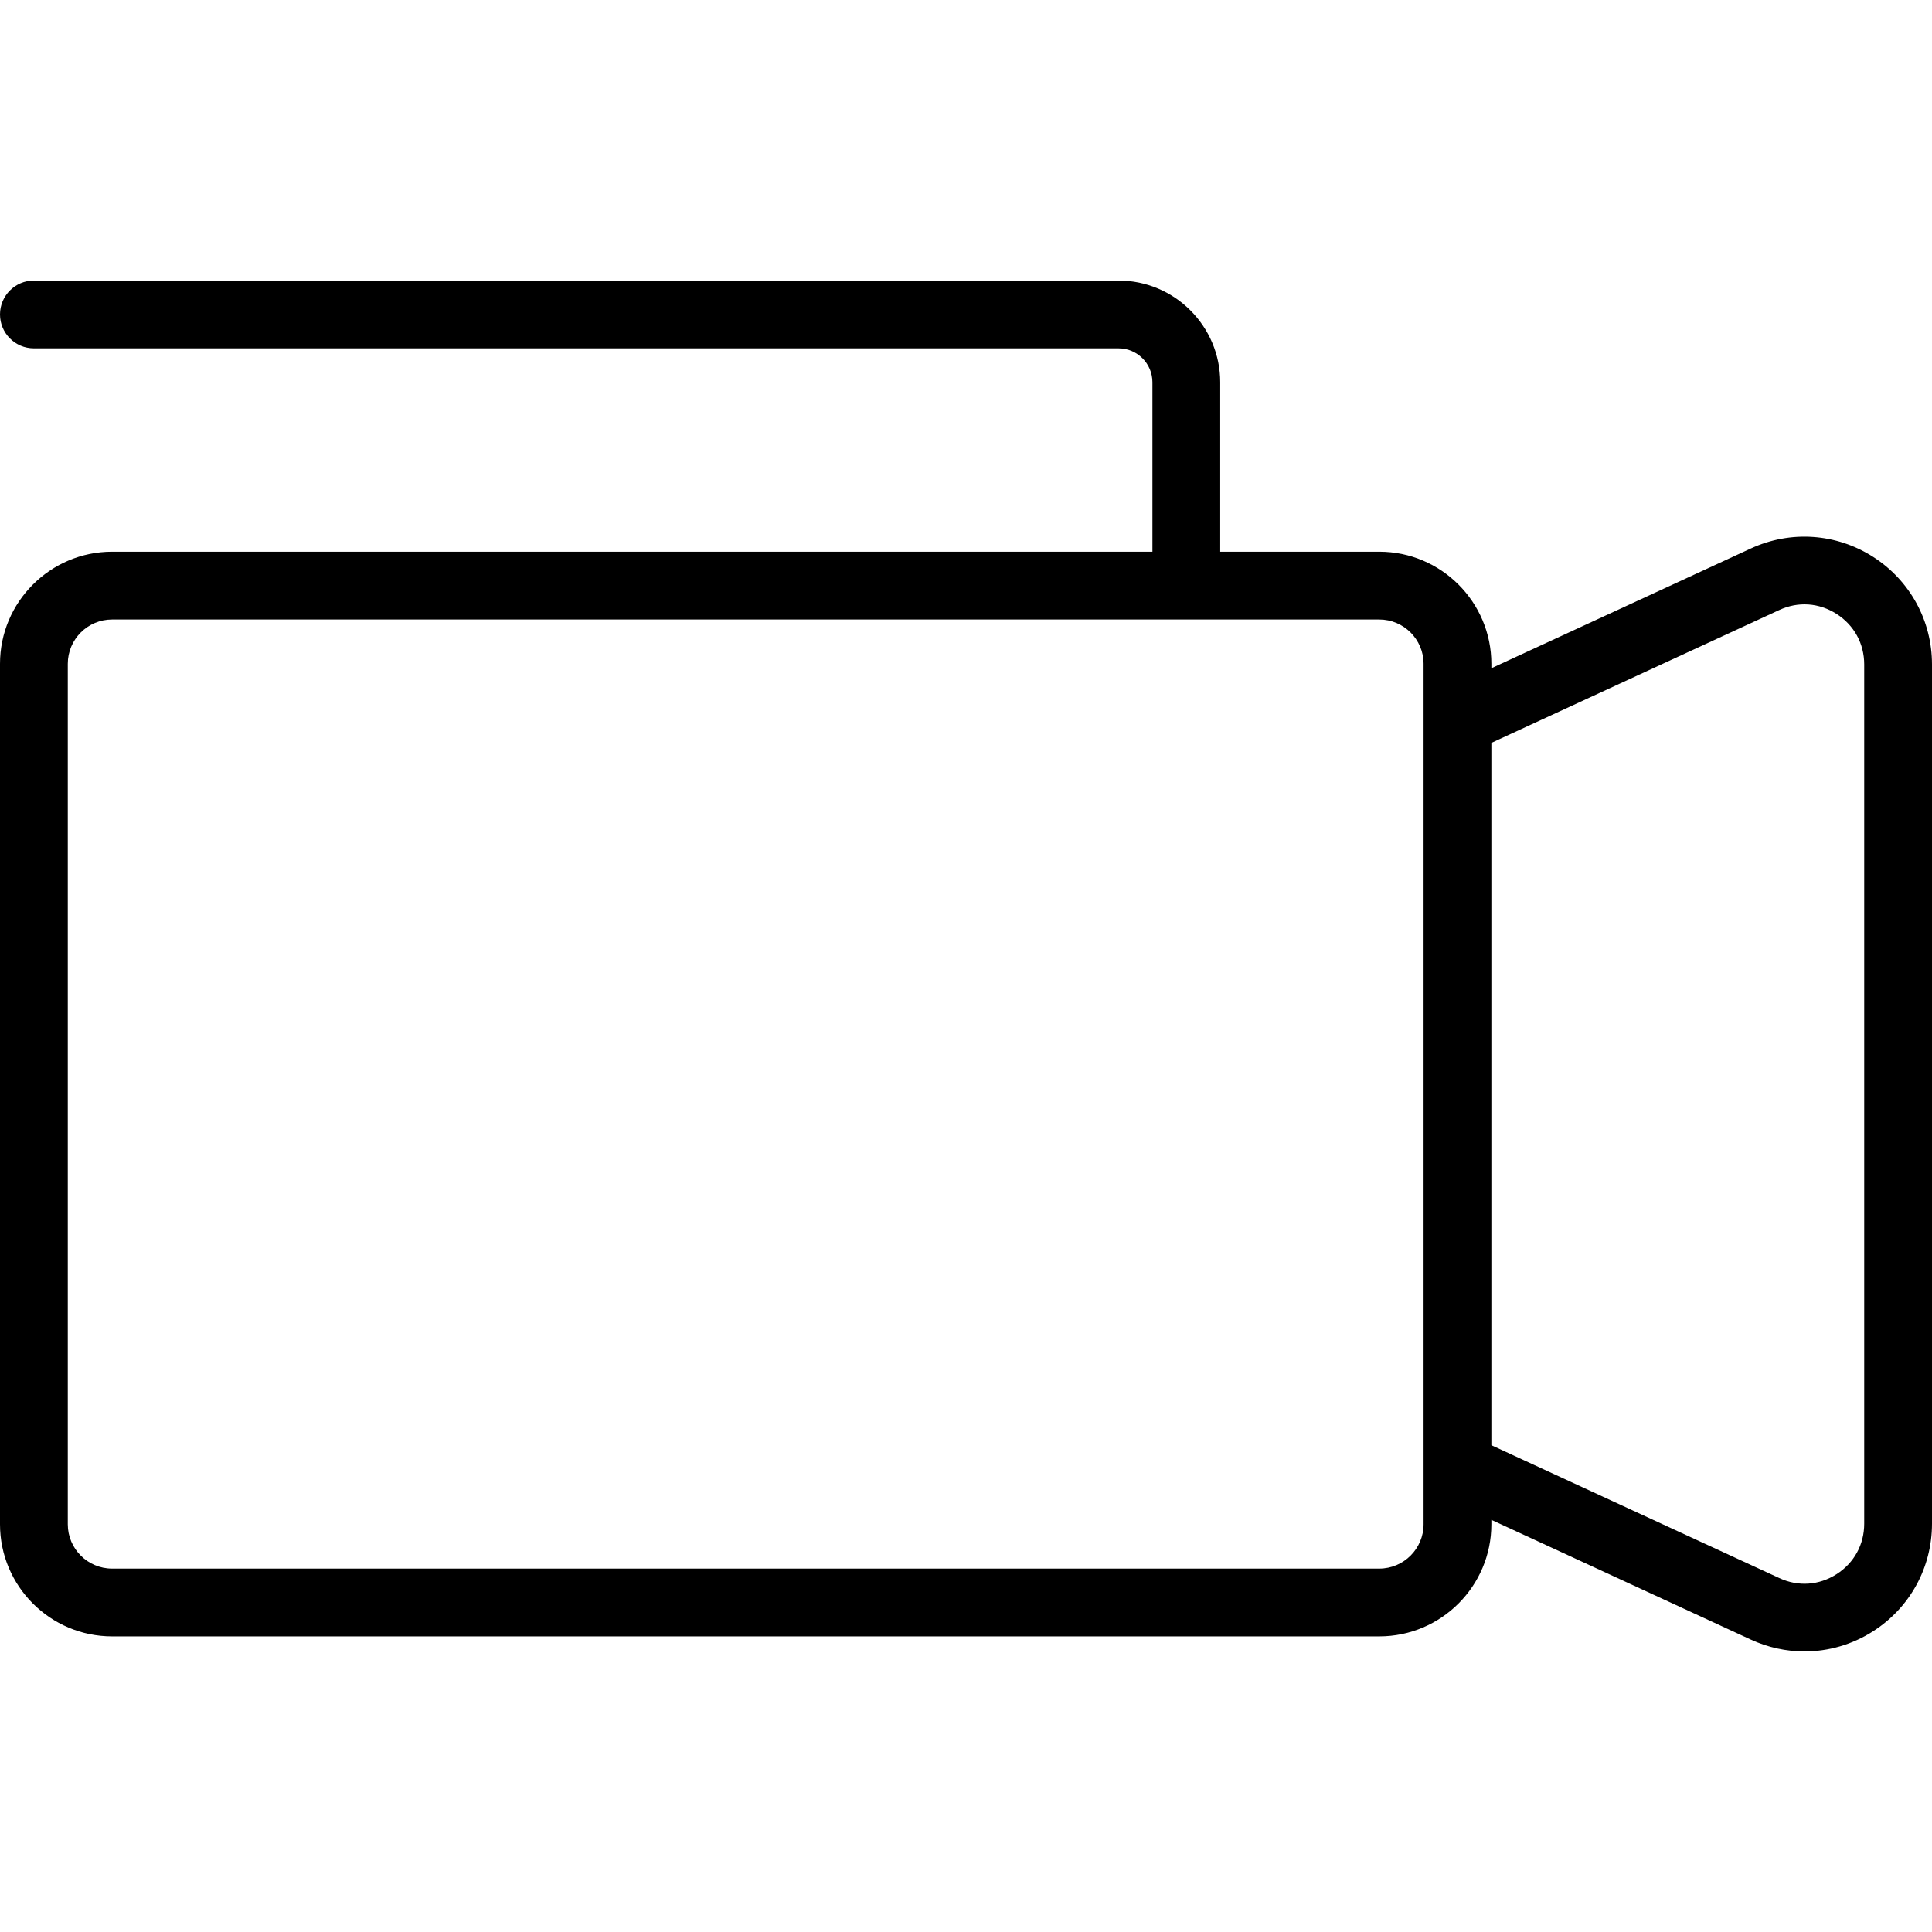
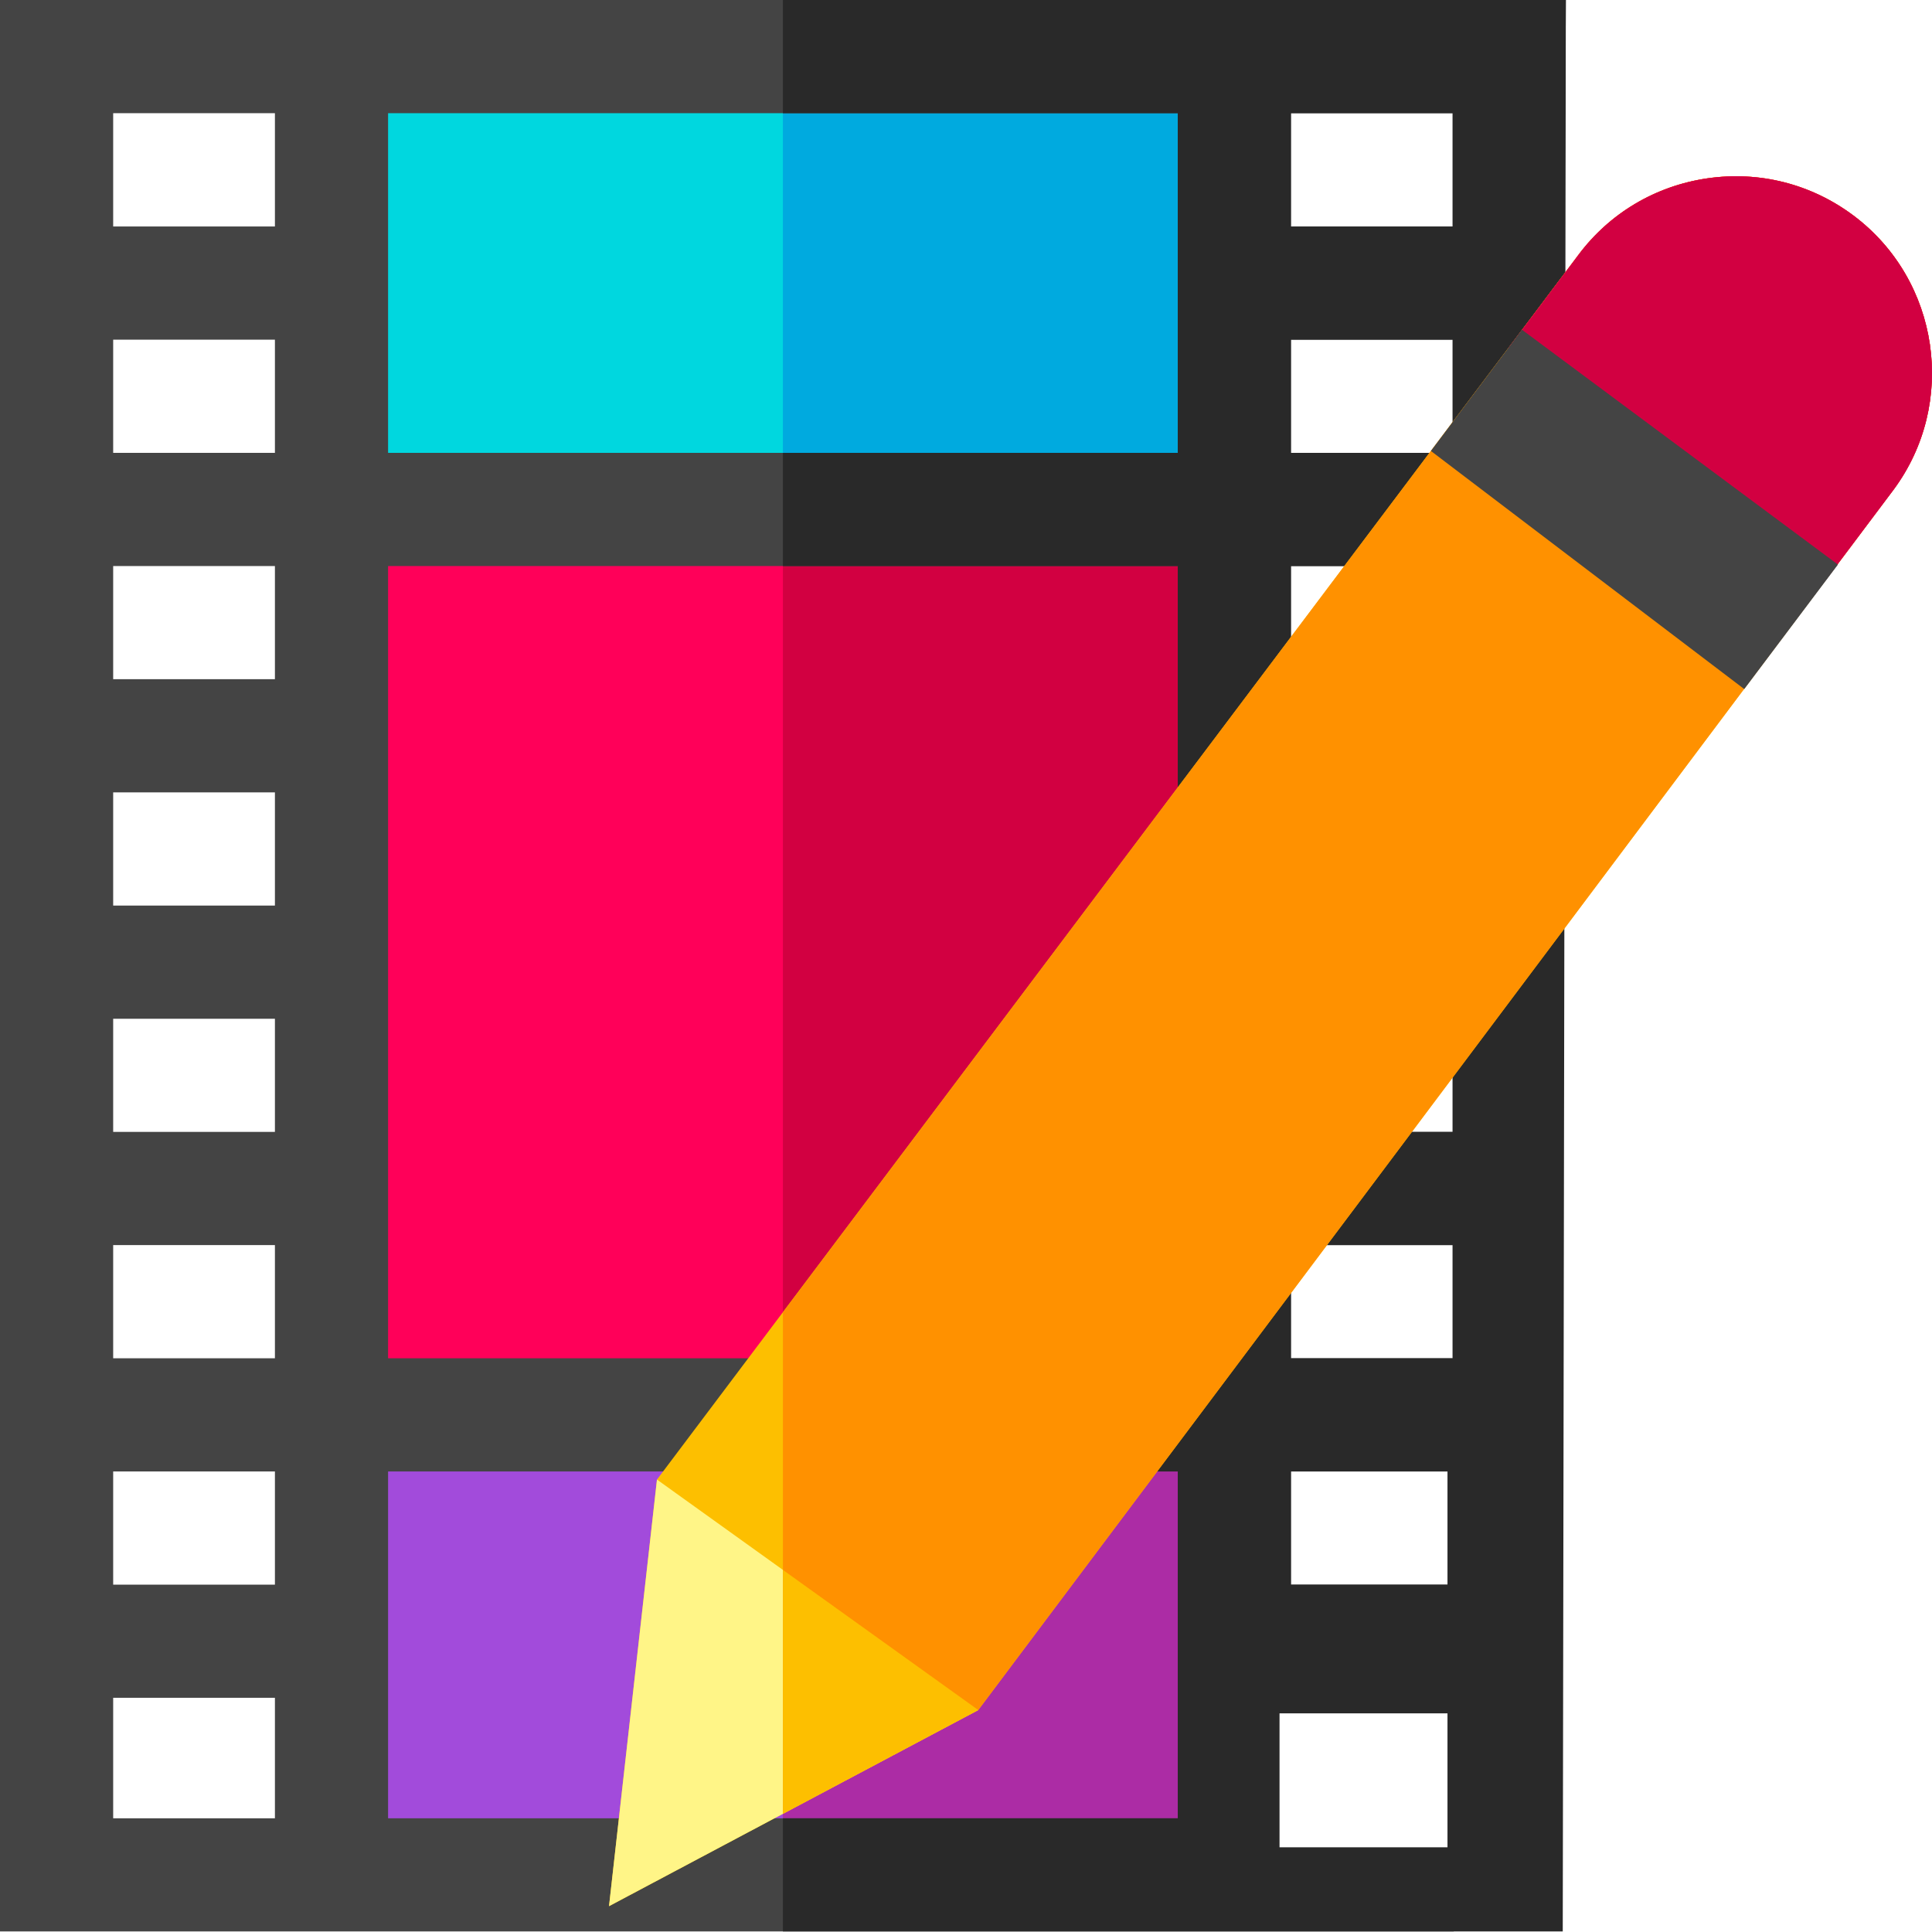
- <svg xmlns="http://www.w3.org/2000/svg" version="1.1" id="Capa_1" x="0px" y="0px" viewBox="0 0 57 57" style="enable-background:new 0 0 57 57;" xml:space="preserve">
-   <path d="M55.263,16.429c-1.087-0.695-2.437-0.788-3.608-0.247L44,19.715v-0.131c0-1.823-1.483-3.307-3.307-3.307H36v-5  c0-1.654-1.346-3-3-3H1c-0.552,0-1,0.447-1,1s0.448,1,1,1h32c0.551,0,1,0.448,1,1v5H3.307C1.483,16.278,0,17.761,0,19.584v25.387  c0,1.823,1.483,3.307,3.307,3.307h37.386c1.824,0,3.307-1.483,3.307-3.307v-0.131l7.655,3.533c0.506,0.233,1.045,0.349,1.582,0.349  c0.707,0,1.409-0.2,2.027-0.596C56.351,47.431,57,46.245,57,44.954V19.602C57,18.311,56.351,17.125,55.263,16.429z M42,44.971  c0,0.721-0.586,1.307-1.307,1.307H3.307C2.586,46.278,2,45.692,2,44.971V19.584c0-0.721,0.586-1.307,1.307-1.307h37.386  c0.721,0,1.307,0.586,1.307,1.307v1.054v23.279V44.971z M55,44.954c0,0.614-0.297,1.157-0.814,1.488  c-0.517,0.331-1.133,0.376-1.692,0.115L44,42.638V21.917l8.493-3.919c0.558-0.26,1.175-0.216,1.692,0.115S55,18.988,55,19.602  V44.954z" />
-   <g>
- </g>
-   <g>
- </g>
-   <g>
- </g>
-   <g>
- </g>
-   <g>
- </g>
-   <g>
- </g>
-   <g>
- </g>
-   <g>
- </g>
-   <g>
- </g>
-   <g>
- </g>
-   <g>
- </g>
-   <g>
- </g>
-   <g>
- </g>
-   <g>
- </g>
-   <g>
- </g>
+ <svg xmlns="http://www.w3.org/2000/svg" viewBox="0 0 512 512">
+   <path d="m81.797 14.996h251.371v114.918h-251.371zm0 0" fill="#00d7df" />
+   <path d="m81.797 378.445h251.371v114.918h-251.371zm0 0" fill="#a24bdb" />
+   <path d="m81.797 138.789h251.371v236.285h-251.371zm0 0" fill="#ff0059" />
+   <path d="m207.48 14.996h125.688v114.918h-125.688zm0 0" fill="#00aadf" />
+   <path d="m207.48 378.449h125.688v114.914h-125.688zm0 0" fill="#ac2ca5" />
+   <path d="m207.48 138.789h125.688v236.285h-125.688zm0 0" fill="#d20041" />
+   <path d="m339.043 489.598v-44.984l73.453-.465 2.469-444.148h-414.965v511.852h385.266v-22.254zm3.066-459.605h42.863v30.035h-42.863zm0 60.023h42.863v29.996h-42.863zm0 59.988h42.863v29.992h-42.863zm0 59.984h42.863v29.996h-42.863zm0 59.988h42.863v29.996h-42.863zm0 59.984h42.863v29.996h-42.863zm0 59.988h42.863v29.996h-42.863zm-269.254 91.914h-42.863v-31.93h42.863zm0-61.918h-42.863v-29.996h42.863zm0-59.988h-42.863v-29.996h42.863zm0-59.988h-42.863v-29.992h42.863zm0-59.984h-42.863v-29.996h42.863zm0-59.988h-42.863v-29.992h42.863zm0-59.984h-42.863v-29.996h42.863zm0-59.988h-42.863v-30.031h42.863zm239.262 421.84h-209.27v-91.914h209.27zm0-121.906h-209.27v-209.953h209.27zm0-239.945h-209.27v-90.02h209.27zm0 0" fill="#444" />
+   <path d="m414.965 0h-207.484v29.992h104.637v90.02h-104.637v29.992h104.637v209.953h-104.637v29.992h104.637v91.914h-104.637v29.988h206.664zm-72.855 29.992h42.863v30.035h-42.863zm0 60.023h42.863v29.996h-42.863zm0 59.988h42.863v29.992h-42.863zm0 59.984h42.863v29.996h-42.863zm0 67.66 42.863.367v21.953h-42.863zm0 52.312h42.863v29.996h-42.863zm0 59.988h41.488v29.996h-41.488zm41.488 99.648h-44.555v-35.539h44.555zm0 0" fill="#292929" />
+   <path d="m491.203 57.133c-11.16-8.371-24.914-11.879-38.723-9.875-13.809 2.004-25.996 9.273-34.27 20.398l-244.105 324.445-12.707 113.051 97.852-51.98 242.555-323.395c16.992-22.934 12.234-55.523-10.602-72.645zm0 0" fill="#fdbf00" />
+   <path d="m174.105 392.102-12.707 113.051 97.852-51.977zm0 0" fill="#fff587" />
+   <path d="m491.203 57.133c-11.16-8.371-24.914-11.879-38.723-9.875-13.809 2.004-25.996 9.273-34.27 20.398l-210.723 280.078v132.934l51.762-27.492 242.555-323.395c16.992-22.938 12.234-55.527-10.602-72.648zm0 0" fill="#ff9100" />
+   <path d="m207.488 416.047v64.621l51.762-27.492zm0 0" fill="#fdbf00" />
+   <path d="m491.211 57.137c-11.16-8.367-24.914-11.875-38.723-9.871-13.809 2-25.996 9.27-34.27 20.398l-18.52 24.629 83.996 61.609 18.121-24.117c16.988-22.934 12.23-55.523-10.605-72.648zm0 0" fill="#ff0059" />
+   <path d="m491.211 57.137c-11.16-8.367-24.914-11.875-38.723-9.871-13.809 2-25.996 9.27-34.27 20.398l-18.52 24.629 83.996 61.609 18.121-24.117c16.988-22.934 12.23-55.523-10.605-72.648zm0 0" fill="#d20041" />
+   <path d="m403.348 87.395-24.145 32.113 83.039 63.105 24.828-32.992zm0 0" fill="#444" />
</svg>
